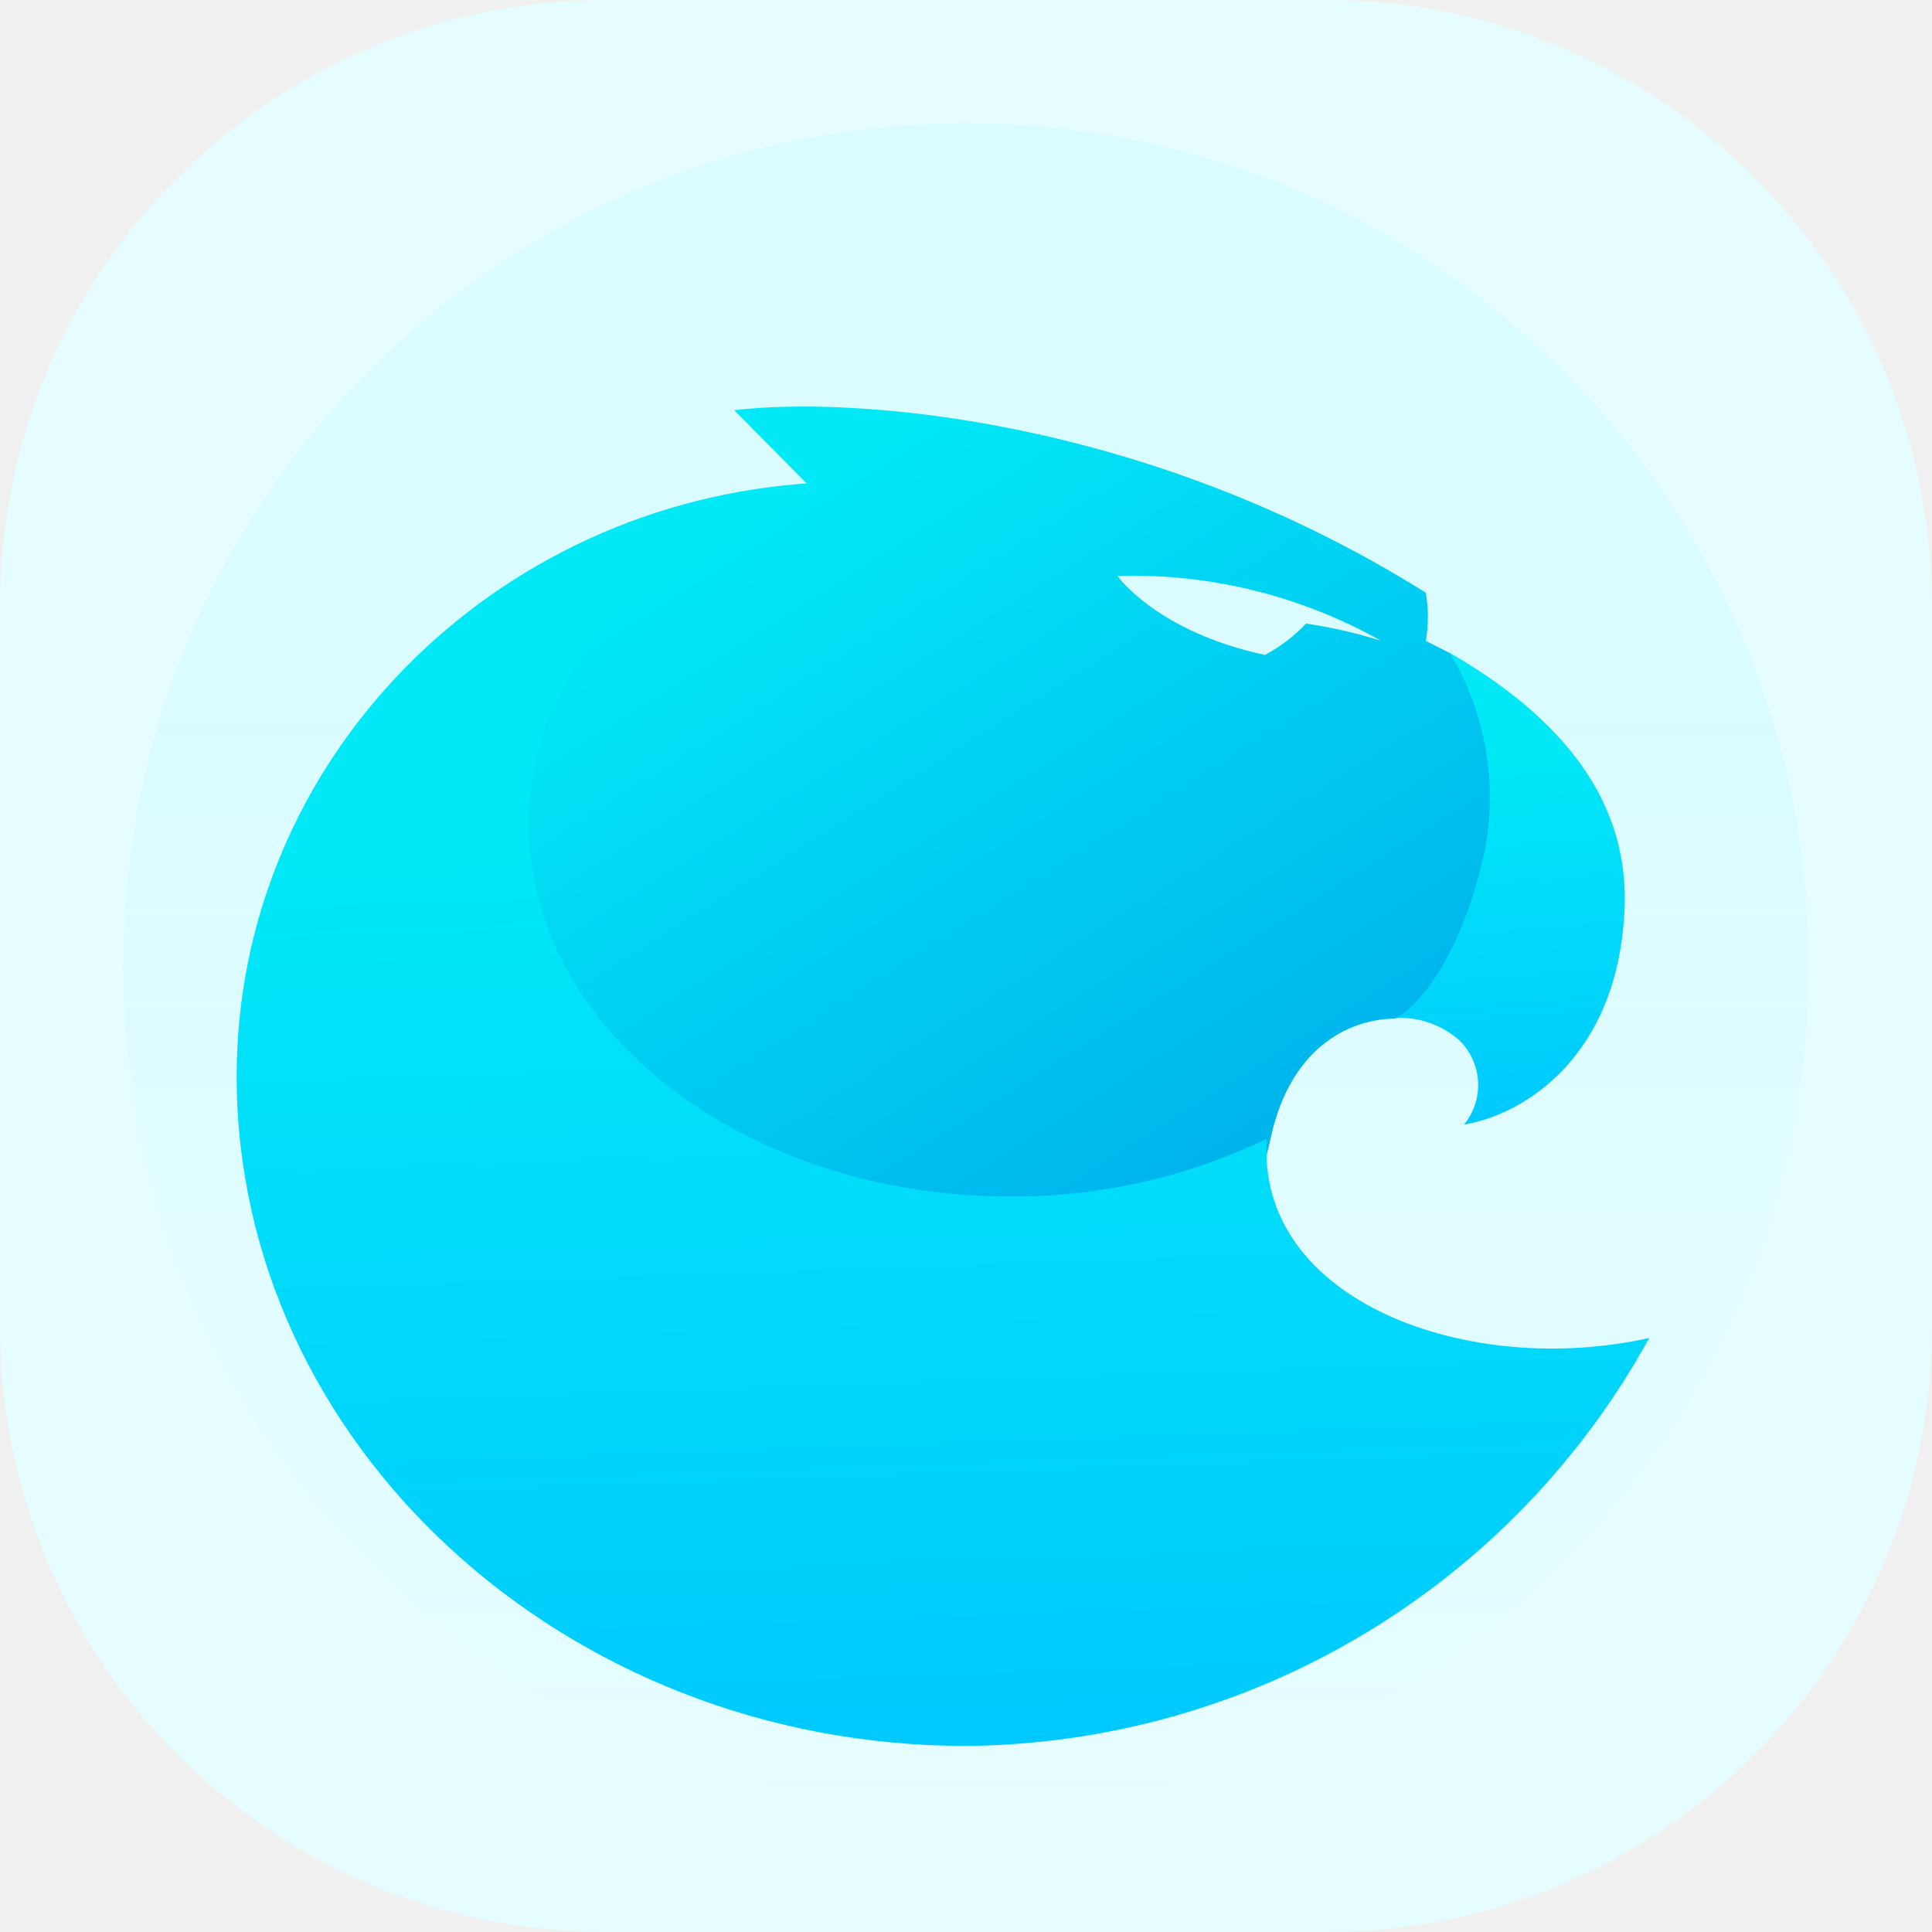
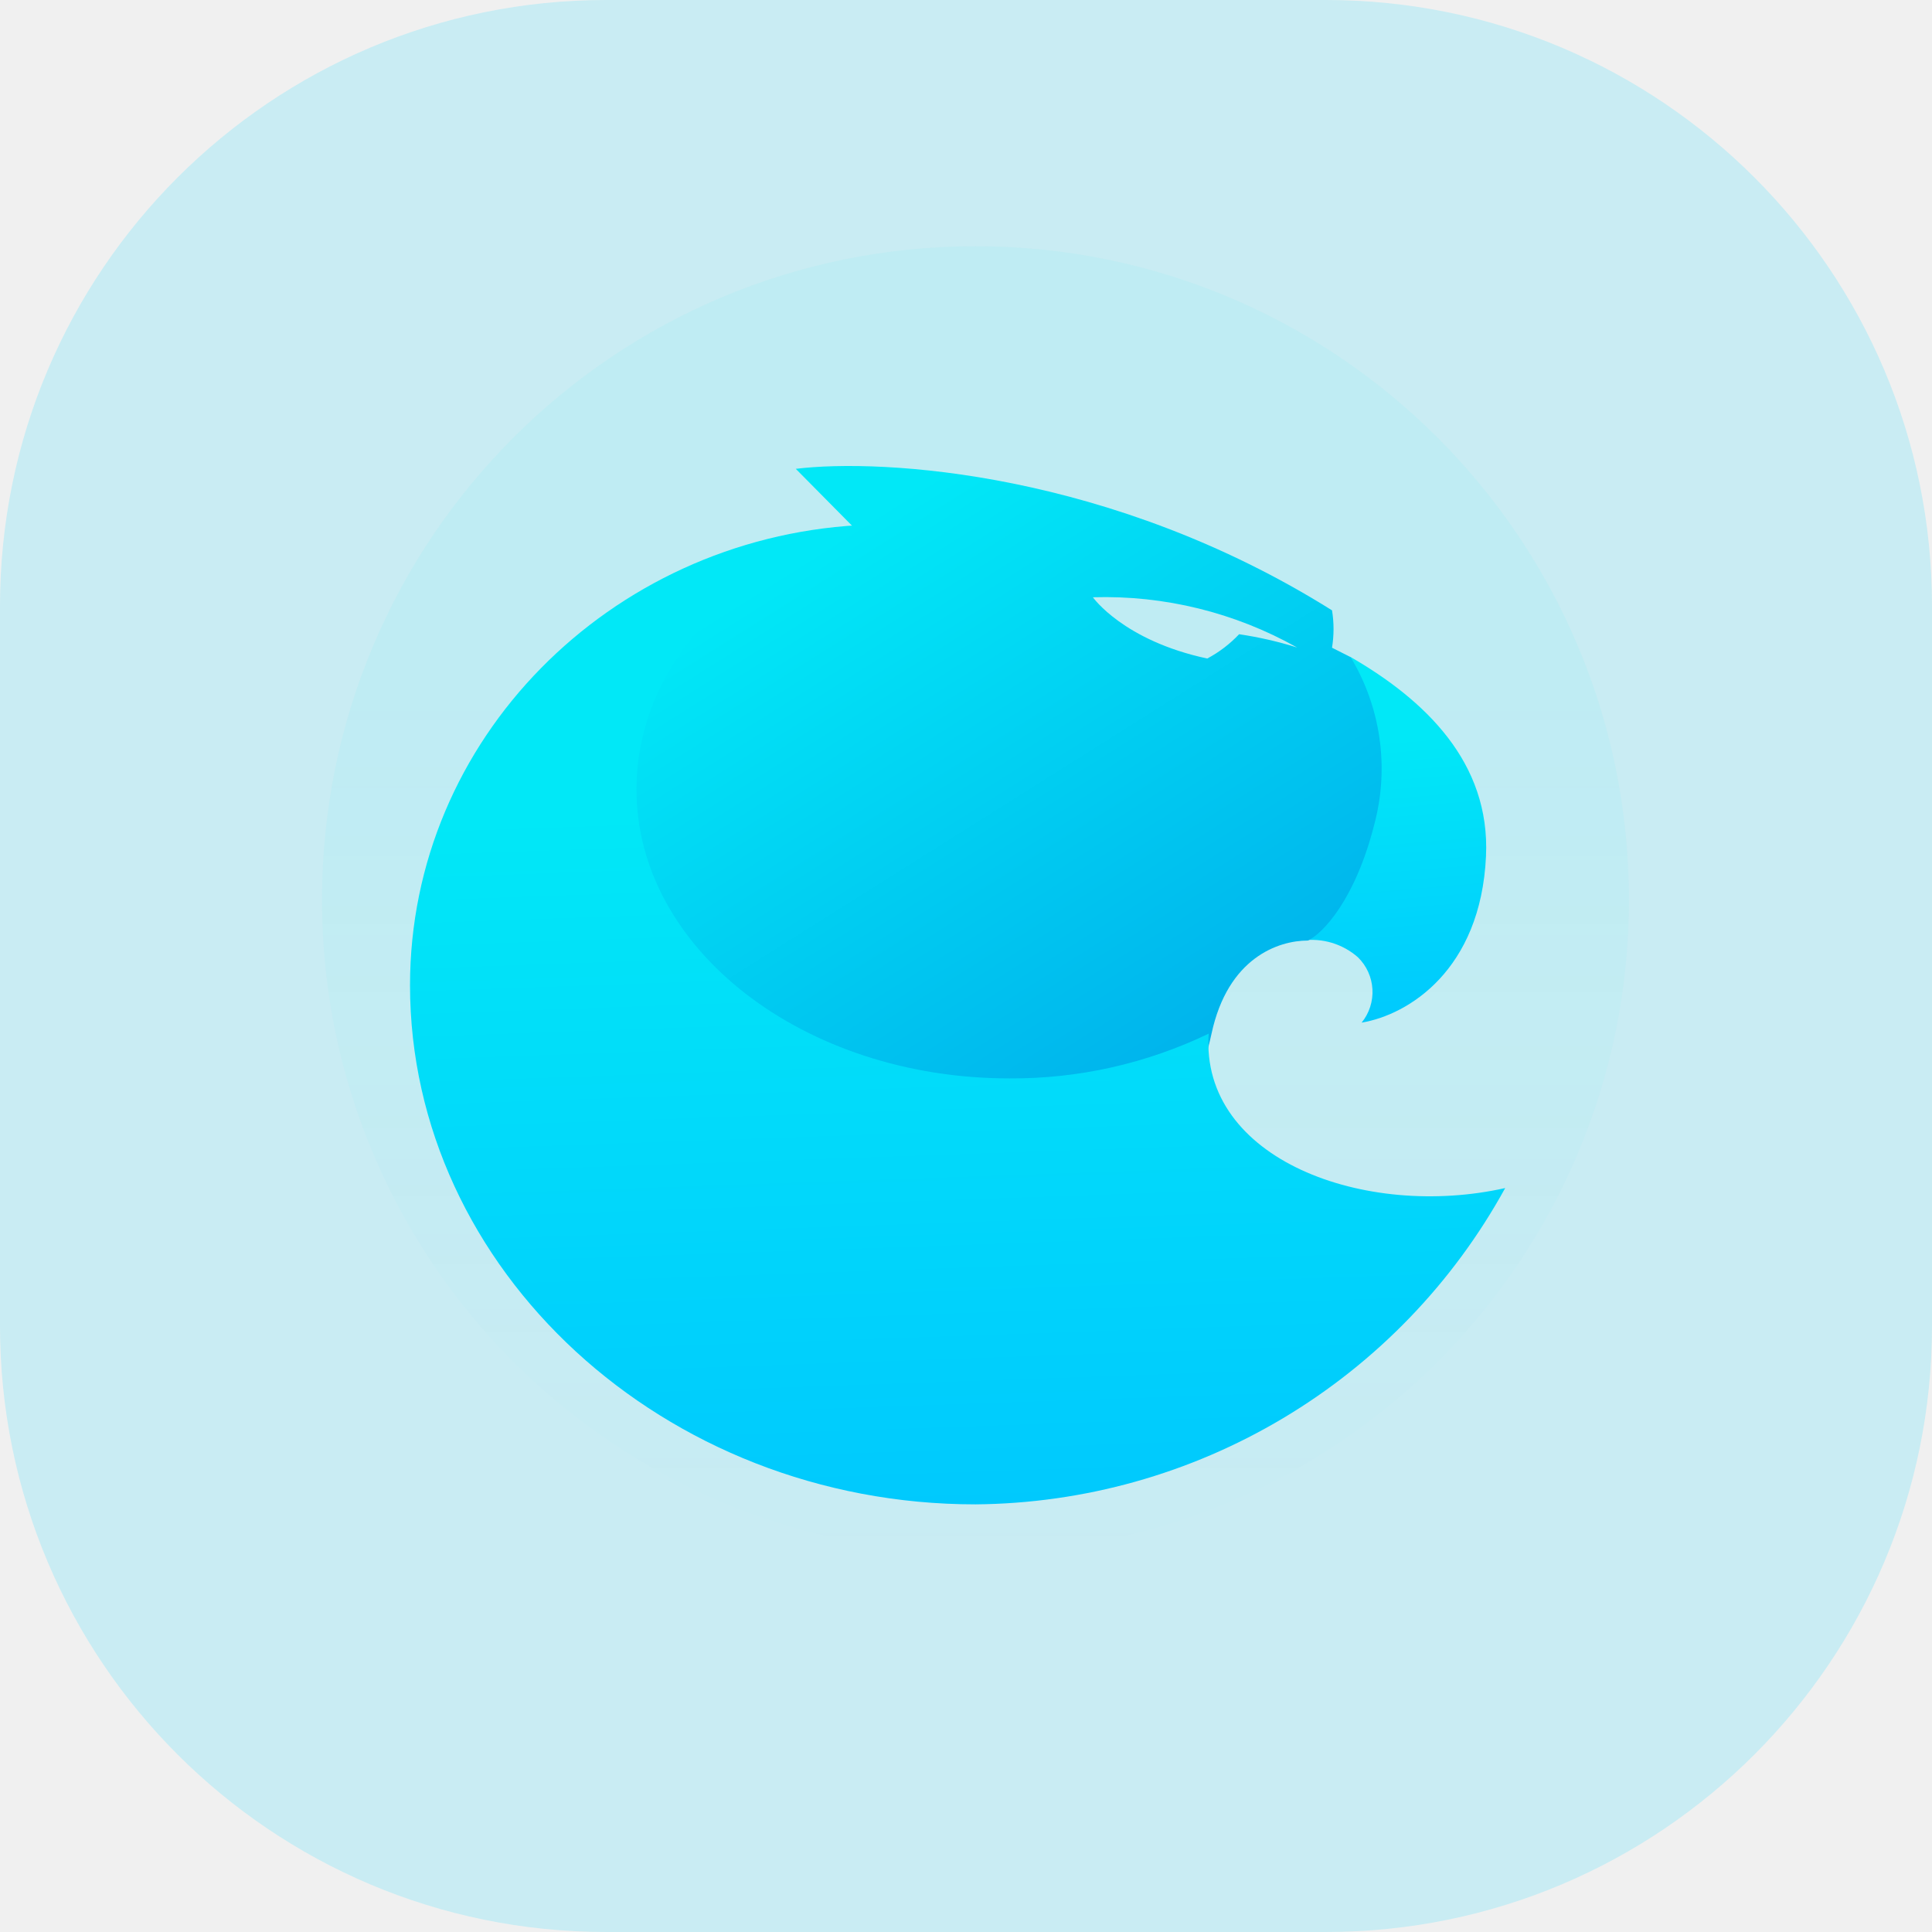
<svg xmlns="http://www.w3.org/2000/svg" width="102" height="102" viewBox="0 0 102 102" fill="none">
-   <rect width="102" height="102" rx="32" fill="#E6FDFF" />
+   <rect width="102" height="102" rx="32" fill="#C9ECF3" />
  <g clip-path="url(#clip0_3300_8575)">
-     <path d="M51 95.5C75.577 95.5 95.5 75.577 95.5 51C95.5 26.423 75.577 6.5 51 6.5C26.423 6.5 6.5 26.423 6.5 51C6.5 75.577 26.423 95.5 51 95.5Z" fill="url(#paint0_linear_3300_8575)" fill-opacity="0.05" />
-     <path d="M85.766 48.052C86.072 41.641 81.594 37.386 76.532 34.465L73.25 53.781C73.928 53.687 74.618 53.74 75.273 53.937C75.928 54.134 76.533 54.47 77.046 54.922C77.635 55.499 77.987 56.275 78.033 57.098C78.079 57.921 77.817 58.732 77.297 59.371C80.467 58.843 85.404 55.798 85.766 48.052Z" fill="url(#paint1_linear_3300_8575)" />
-     <path fill-rule="evenodd" clip-rule="evenodd" d="M42.656 25.593L38.763 21.658C44.659 20.935 60.22 21.852 75.28 31.295C75.418 32.138 75.418 32.997 75.28 33.84L76.546 34.479C77.557 36.157 78.224 38.021 78.505 39.96C78.787 41.899 78.679 43.875 78.187 45.771C76.879 51 74.641 53.309 73.639 53.781C71.623 53.781 68.188 54.949 67.076 60.123C65.963 65.296 63.822 66.422 62.904 66.339L40.654 66.603L25.969 57.953L23.855 40.056L28.027 34.493L35.481 28.402L40.793 26.233L42.656 25.593ZM68.953 32.922C68.325 33.588 67.592 34.147 66.784 34.577C61.068 33.353 58.996 30.405 58.996 30.405C63.856 30.26 68.664 31.442 72.902 33.826C71.612 33.421 70.291 33.119 68.953 32.922Z" fill="url(#paint2_linear_3300_8575)" />
-     <path fill-rule="evenodd" clip-rule="evenodd" d="M66.881 60.123C62.648 62.158 58.005 63.2 53.308 63.168C39.277 63.168 27.916 54.351 27.916 43.491C27.916 35.453 34.118 28.555 43.004 25.496C26.094 26.469 12.494 40.056 12.494 56.827C12.494 76.184 29.751 92.176 51 92.176C58.385 92.115 65.619 90.087 71.96 86.301C78.3 82.515 83.517 77.108 87.073 70.636C77.547 72.777 66.297 68.703 66.881 60.123Z" fill="url(#paint3_linear_3300_8575)" />
+     <path d="M51.5 82C70.554 82 86 66.554 86 47.5C86 28.446 70.554 13 51.5 13C32.446 13 17 28.446 17 47.5C17 66.554 32.446 82 51.5 82Z" fill="url(#paint0_linear_3300_8575)" fill-opacity="0.05" />
+     <path d="M78.453 45.214C78.69 40.244 75.219 36.945 71.294 34.681L68.75 49.656C69.275 49.583 69.81 49.624 70.318 49.777C70.826 49.93 71.295 50.19 71.693 50.54C72.15 50.988 72.422 51.59 72.458 52.228C72.494 52.866 72.29 53.494 71.887 53.99C74.346 53.581 78.173 51.22 78.453 45.214Z" fill="url(#paint1_linear_3300_8575)" />
+     <path fill-rule="evenodd" clip-rule="evenodd" d="M45.031 27.803L42.013 24.752C46.584 24.191 58.648 24.902 70.324 32.223C70.431 32.876 70.431 33.543 70.324 34.196L71.305 34.692C72.09 35.993 72.606 37.437 72.825 38.941C73.043 40.444 72.959 41.976 72.577 43.446C71.564 47.5 69.828 49.29 69.052 49.656C67.489 49.656 64.826 50.562 63.963 54.572C63.101 58.583 61.44 59.456 60.729 59.392L43.479 59.597L32.094 52.891L30.455 39.015L33.689 34.703L39.468 29.98L43.587 28.299L45.031 27.803ZM65.419 33.484C64.931 34.001 64.363 34.434 63.737 34.767C59.306 33.819 57.699 31.533 57.699 31.533C61.467 31.42 65.195 32.337 68.481 34.185C67.48 33.871 66.456 33.637 65.419 33.484Z" fill="url(#paint2_linear_3300_8575)" />
+     <path fill-rule="evenodd" clip-rule="evenodd" d="M63.812 54.572C60.53 56.151 56.931 56.958 53.29 56.934C42.411 56.934 33.603 50.098 33.603 41.678C33.603 35.447 38.412 30.099 45.301 27.727C32.191 28.482 21.647 39.015 21.647 52.017C21.647 67.025 35.026 79.423 51.5 79.423C57.225 79.376 62.834 77.804 67.75 74.868C72.665 71.933 76.71 67.741 79.467 62.723C72.081 64.383 63.359 61.224 63.812 54.572Z" fill="url(#paint3_linear_3300_8575)" />
  </g>
  <defs>
-     <linearGradient id="paint0_linear_3300_8575" x1="51" y1="37.636" x2="51" y2="96.668" gradientUnits="userSpaceOnUse">
+     <linearGradient id="paint0_linear_3300_8575" x1="51.5" y1="37.139" x2="51.5" y2="82.906" gradientUnits="userSpaceOnUse">
      <stop stop-color="#01E8F8" />
      <stop offset="1" stop-color="#01E8F8" stop-opacity="0" />
    </linearGradient>
-     <linearGradient id="paint1_linear_3300_8575" x1="78.673" y1="40.111" x2="80.648" y2="63.71" gradientUnits="userSpaceOnUse">
+     <linearGradient id="paint1_linear_3300_8575" x1="72.955" y1="39.058" x2="74.486" y2="57.354" gradientUnits="userSpaceOnUse">
      <stop stop-color="#01E8F7" />
      <stop offset="1" stop-color="#00C2FF" />
    </linearGradient>
-     <linearGradient id="paint2_linear_3300_8575" x1="39.806" y1="27.429" x2="62.723" y2="63.808" gradientUnits="userSpaceOnUse">
+     <linearGradient id="paint2_linear_3300_8575" x1="42.821" y1="29.226" x2="60.589" y2="57.429" gradientUnits="userSpaceOnUse">
      <stop stop-color="#01E8F7" />
      <stop offset="1" stop-color="#00B3EC" />
    </linearGradient>
-     <linearGradient id="paint3_linear_3300_8575" x1="49.095" y1="44.381" x2="51.139" y2="103.093" gradientUnits="userSpaceOnUse">
+     <linearGradient id="paint3_linear_3300_8575" x1="50.023" y1="42.368" x2="51.608" y2="87.886" gradientUnits="userSpaceOnUse">
      <stop stop-color="#01E8F7" />
      <stop offset="1" stop-color="#00C2FF" />
    </linearGradient>
    <clipPath id="clip0_3300_8575">
-       <rect width="89" height="89" fill="white" transform="translate(6.5 6.5)" />
+       <rect width="69" height="69" fill="white" transform="translate(17 13)" />
    </clipPath>
  </defs>
</svg>
